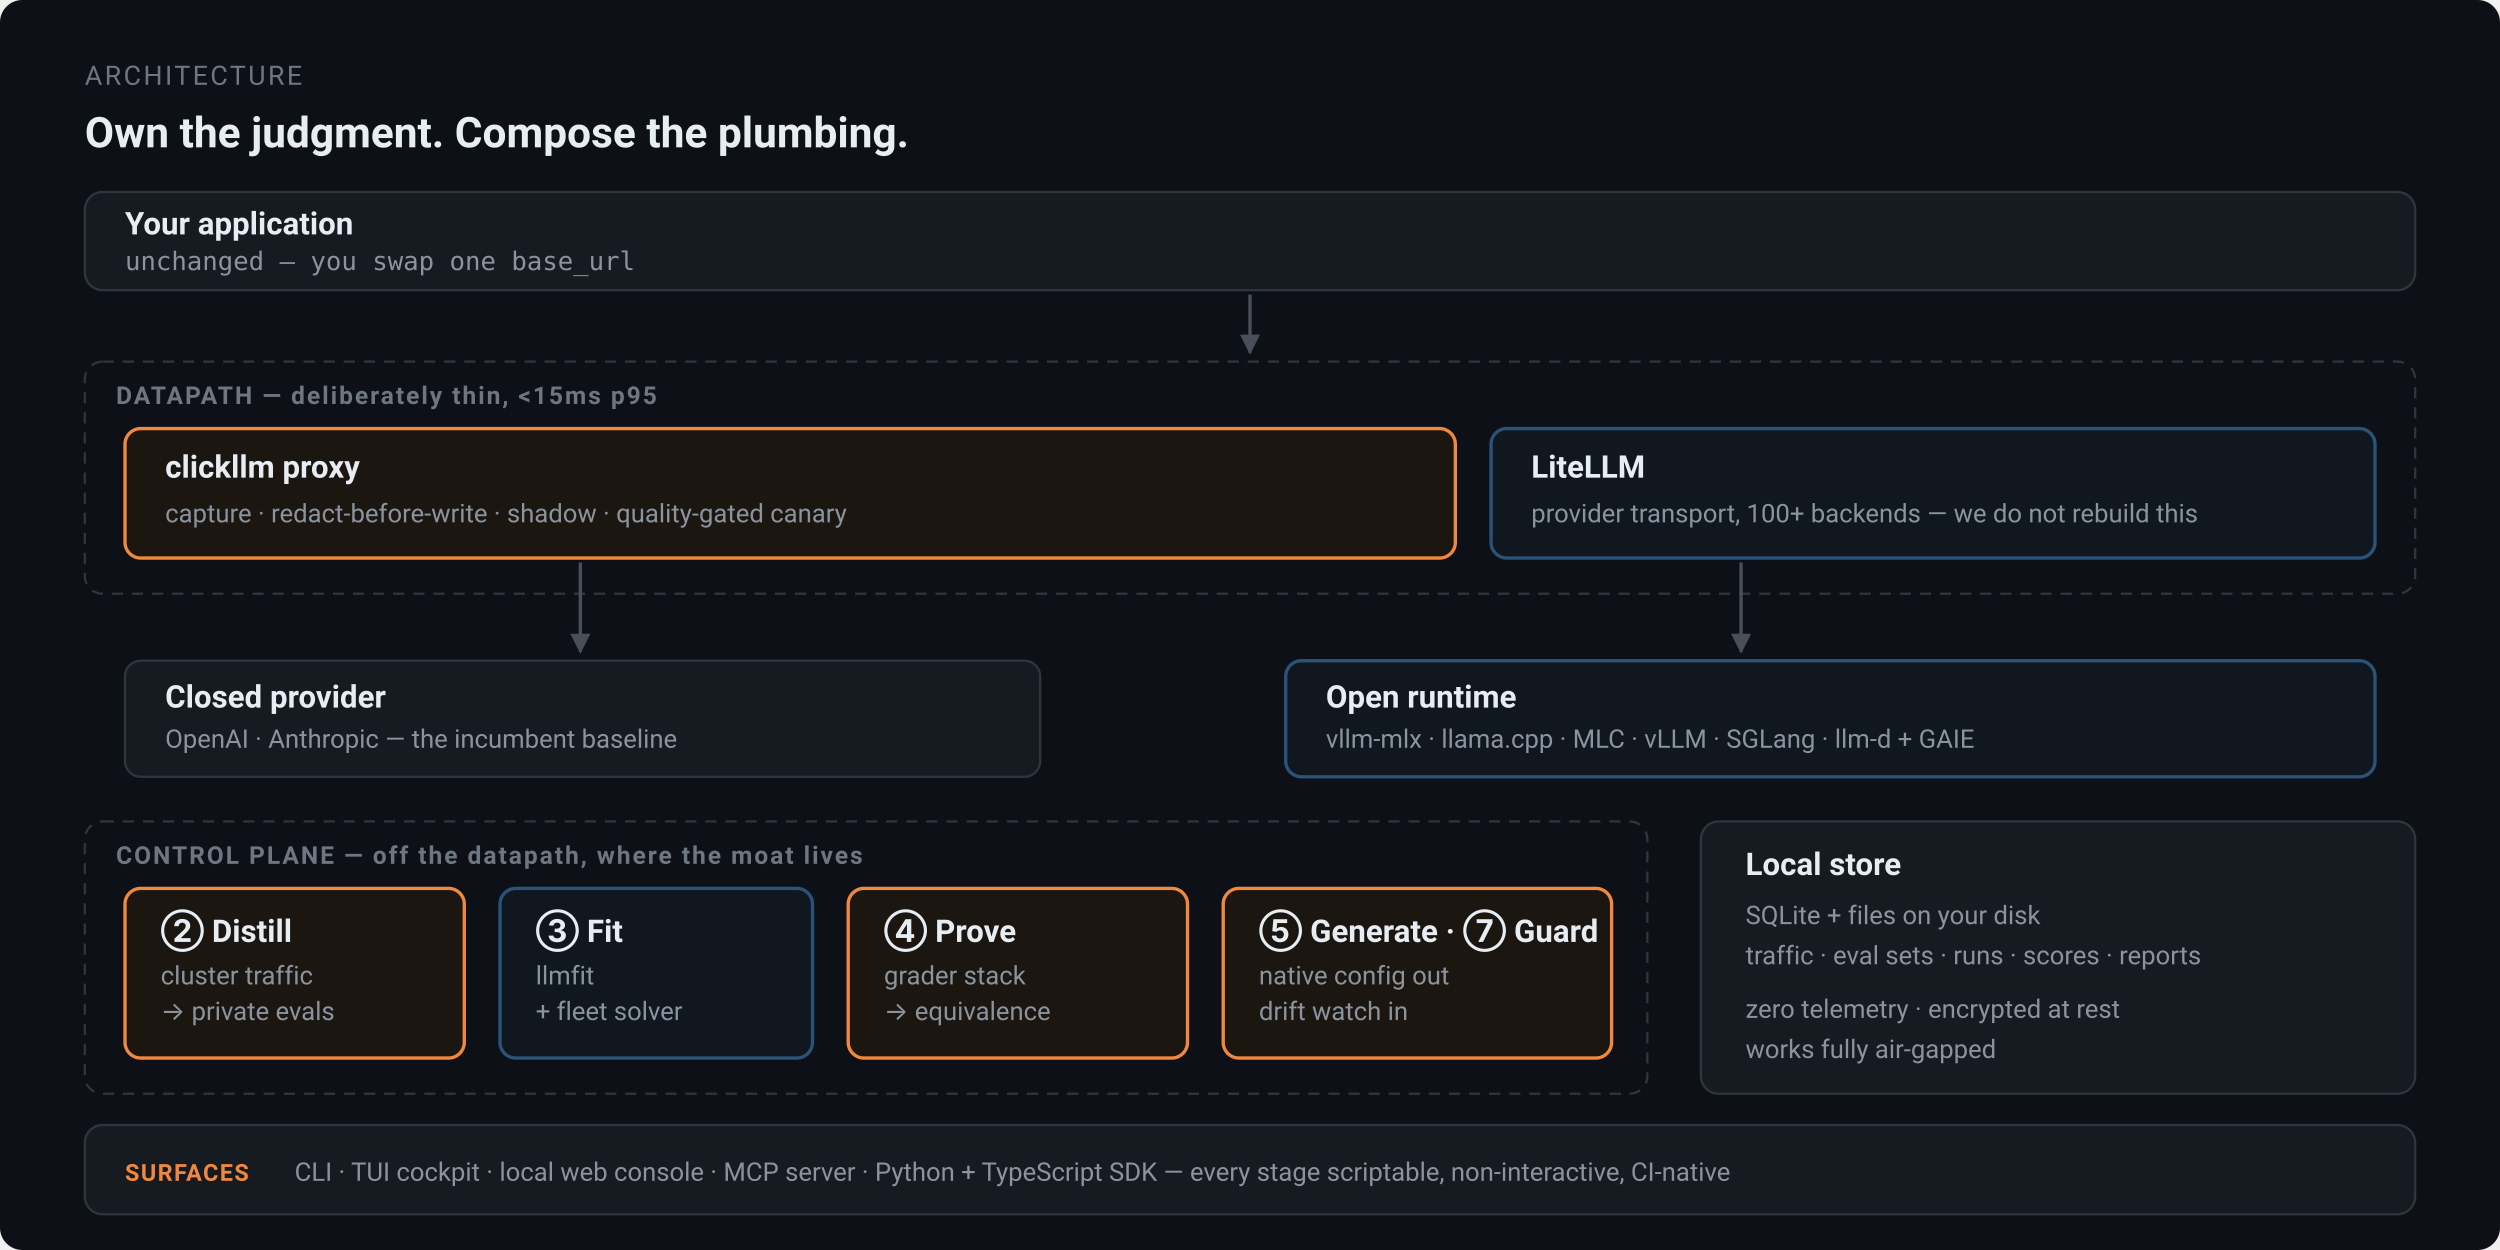
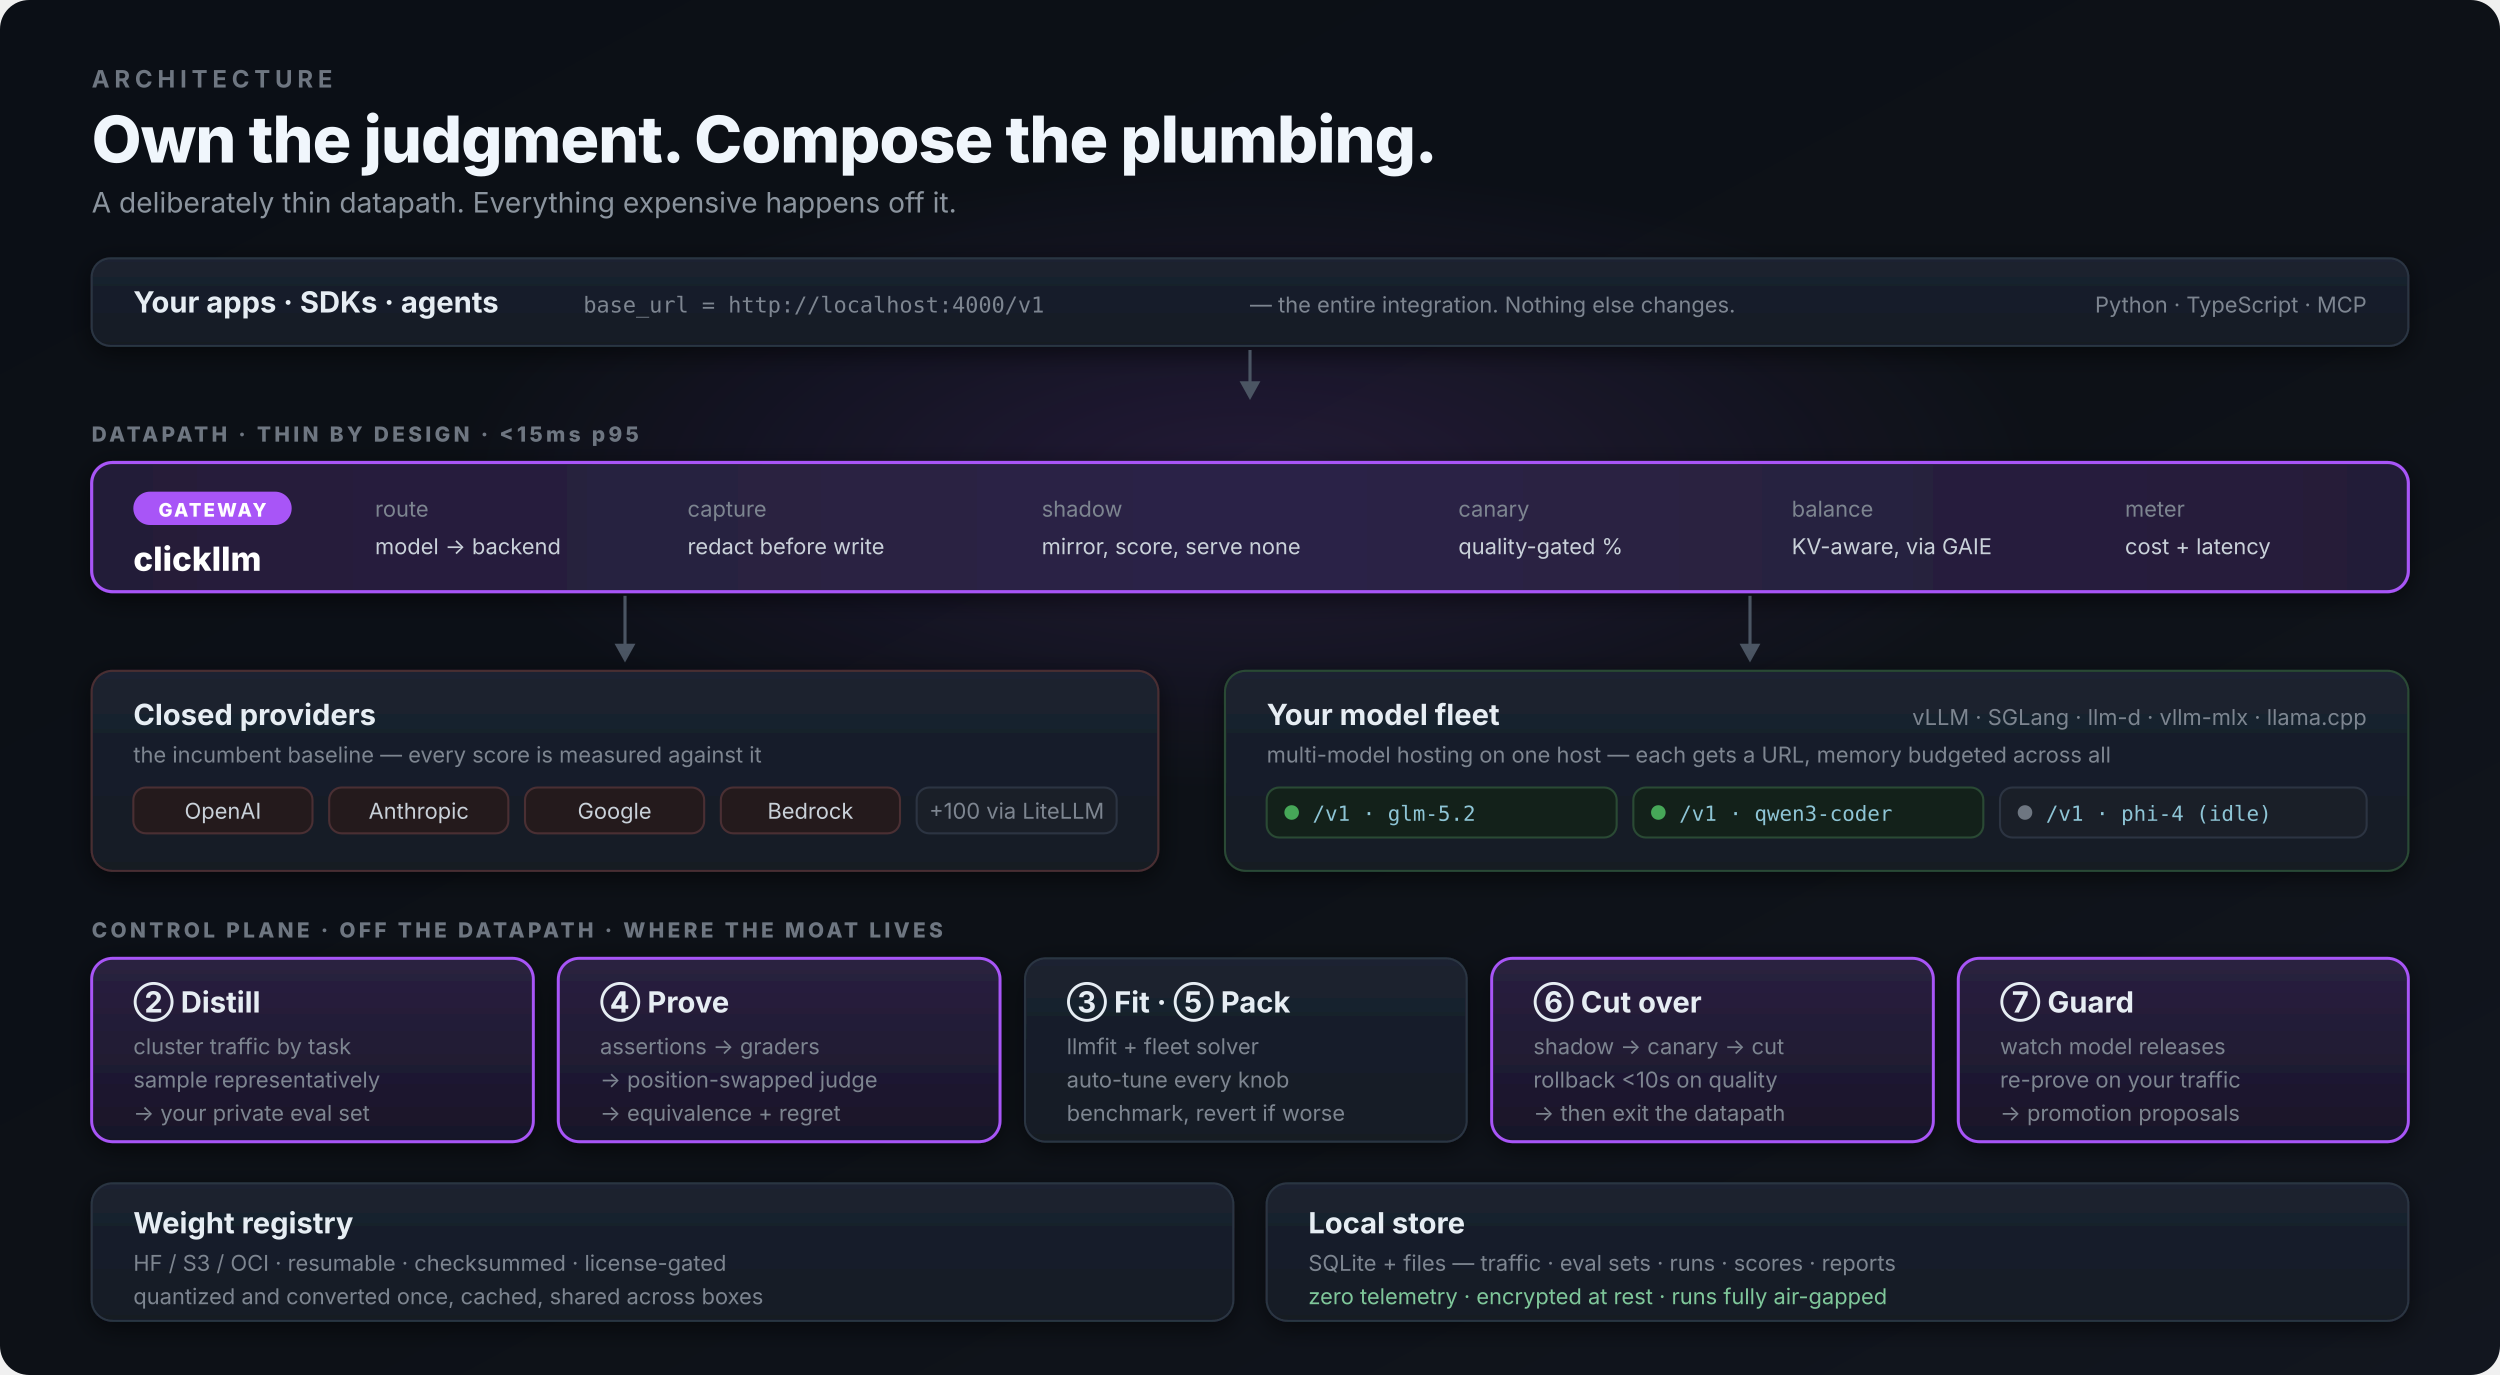
- <svg xmlns="http://www.w3.org/2000/svg" viewBox="0 0 1120 560" width="1120" height="560" role="img" aria-label="clickllm architecture: thin datapath proxy, off-path control plane, local store, and four surfaces">
+ <svg xmlns="http://www.w3.org/2000/svg" viewBox="0 0 1200 660" width="1200" height="660" role="img" aria-label="clickllm architecture: clients hit a thin OpenAI-compatible gateway that routes between closed providers and a locally hosted multi-model fleet; an off-path control plane distills, proves, packs and guards; weights and state stay on local disk.">
  <defs>
+     <linearGradient id="canvas" x1="0" y1="0" x2="1" y2="1">
+       <stop offset="0" stop-color="#0b0f16" />
+       <stop offset=".55" stop-color="#0d1117" />
+       <stop offset="1" stop-color="#12161f" />
+     </linearGradient>
+     <radialGradient id="halo" cx=".5" cy=".5" r=".5">
+       <stop offset="0" stop-color="#a855f7" stop-opacity=".14" />
+       <stop offset="1" stop-color="#a855f7" stop-opacity="0" />
+     </radialGradient>
+     <linearGradient id="card" x1="0" y1="0" x2="0" y2="1">
+       <stop offset="0" stop-color="#1b2230" />
+       <stop offset="1" stop-color="#141a24" />
+     </linearGradient>
+     <linearGradient id="ours" x1="0" y1="0" x2="0" y2="1">
+       <stop offset="0" stop-color="#2a2140" />
+       <stop offset="1" stop-color="#181528" />
+     </linearGradient>
+     <linearGradient id="gw" x1="0" y1="0" x2="1" y2="0">
+       <stop offset="0" stop-color="#241d38" />
+       <stop offset=".5" stop-color="#2c2347" />
+       <stop offset="1" stop-color="#241d38" />
+     </linearGradient>
+     <filter id="lift" x="-40%" y="-40%" width="180%" height="180%">
+       <feDropShadow dx="0" dy="3" stdDeviation="6" flood-color="#000" flood-opacity=".55" />
+     </filter>
    <style>
-       .bg    { fill: #0d1117; }
-       .card  { fill: #161b22; stroke: #30363d; stroke-width: 1; }
-       .ours  { fill: #1c1610; stroke: #f0883e; stroke-width: 1.5; }
-       .ext   { fill: #10171f; stroke: #2b5278; stroke-width: 1.5; }
-       .zone  { fill: none; stroke: #30363d; stroke-width: 1; stroke-dasharray: 5 4; }
-       .t     { font-family: ui-sans-serif, -apple-system, "Segoe UI", Roboto, sans-serif; }
-       .mono  { font-family: ui-monospace, SFMono-Regular, Menlo, monospace; }
-       .hdr   { font-size: 19px; font-weight: 700; fill: #e6edf3; }
-       .kick  { font-size: 12px; fill: #6e7681; letter-spacing: .09em; }
-       .ttl   { font-size: 14px; font-weight: 650; fill: #e6edf3; }
-       .sub   { font-size: 11.5px; fill: #8b949e; }
-       .zl    { font-size: 11px; fill: #6e7681; letter-spacing: .08em; font-weight: 600; }
-       .arr   { stroke: #484f58; stroke-width: 1.5; fill: none; }
-       .badge { font-size: 10.5px; font-weight: 700; letter-spacing: .06em; }
-     </style>
-     <marker id="b" viewBox="0 0 10 10" refX="9" refY="5" markerWidth="6" markerHeight="6" orient="auto-start-reverse">
-       <path d="M0 0 L10 5 L0 10 z" fill="#484f58" />
-     </marker>
+     .t   { font-family: ui-sans-serif,-apple-system,"Segoe UI",Inter,Roboto,sans-serif; }
+     .m   { font-family: ui-monospace,SFMono-Regular,Menlo,monospace; }
+     .kick{ font-size:11.5px; fill:#6e7681; letter-spacing:.20em; font-weight:700; }
+     .h1  { font-size:31px; font-weight:800; fill:#f0f6fc; letter-spacing:-.015em; }
+     .lede{ font-size:13.5px; fill:#8b949e; }
+     .zone{ font-size:10px; font-weight:800; letter-spacing:.16em; fill:#6e7681; }
+     .ttl { font-size:14px; font-weight:700; fill:#e6edf3; }
+     .ttlB{ font-size:16px; font-weight:800; fill:#fff; }
+     .cap { font-size:10.5px; fill:#7d8590; }
+     .url { font-size:10px; fill:#8ec5d6; }
+     .tag { font-size:9px; font-weight:800; letter-spacing:.11em; }
+     .ok  { font-size:10.5px; fill:#7fc79a; }
+   </style>
  </defs>
-   <rect class="bg" width="1120" height="560" rx="10" />
-   <text class="t kick" x="38" y="38">ARCHITECTURE</text>
-   <text class="t hdr" x="38" y="66">Own the judgment. Compose the plumbing.</text>
-   <rect class="card" x="38" y="86" width="1044" height="44" rx="8" />
-   <text class="t ttl" x="56" y="105">Your application</text>
-   <text class="t mono sub" x="56" y="121">unchanged — you swap one base_url</text>
-   <path class="arr" d="M560 132 V158" marker-end="url(#b)" />
-   <rect class="zone" x="38" y="162" width="1044" height="104" rx="8" />
-   <text class="t zl" x="52" y="181">DATAPATH — deliberately thin, &lt;15ms p95</text>
-   <rect class="ours" x="56" y="192" width="596" height="58" rx="7" />
-   <text class="t ttl" x="74" y="214">clickllm proxy</text>
-   <text class="t sub" x="74" y="234">capture · redact-before-write · shadow · quality-gated canary</text>
-   <rect class="ext" x="668" y="192" width="396" height="58" rx="7" />
-   <text class="t ttl" x="686" y="214">LiteLLM</text>
-   <text class="t sub" x="686" y="234">provider transport, 100+ backends — we do not rebuild this</text>
-   <path class="arr" d="M260 252 V292" marker-end="url(#b)" />
-   <path class="arr" d="M780 252 V292" marker-end="url(#b)" />
-   <rect class="card" x="56" y="296" width="410" height="52" rx="7" />
-   <text class="t ttl" x="74" y="317">Closed provider</text>
-   <text class="t sub" x="74" y="335">OpenAI · Anthropic — the incumbent baseline</text>
-   <rect class="ext" x="576" y="296" width="488" height="52" rx="7" />
-   <text class="t ttl" x="594" y="317">Open runtime</text>
-   <text class="t sub" x="594" y="335">vllm-mlx · llama.cpp · MLC · vLLM · SGLang · llm-d + GAIE</text>
-   <rect class="zone" x="38" y="368" width="700" height="122" rx="8" />
-   <text class="t zl" x="52" y="387">CONTROL PLANE — off the datapath, where the moat lives</text>
-   <rect class="ours" x="56" y="398" width="152" height="76" rx="7" />
-   <text class="t ttl" x="72" y="422">② Distill</text>
-   <text class="t sub" x="72" y="441">cluster traffic</text>
-   <text class="t sub" x="72" y="457">→ private evals</text>
-   <rect class="ext" x="224" y="398" width="140" height="76" rx="7" />
-   <text class="t ttl" x="240" y="422">③ Fit</text>
-   <text class="t sub" x="240" y="441">llmfit</text>
-   <text class="t sub" x="240" y="457">+ fleet solver</text>
-   <rect class="ours" x="380" y="398" width="152" height="76" rx="7" />
-   <text class="t ttl" x="396" y="422">④ Prove</text>
-   <text class="t sub" x="396" y="441">grader stack</text>
-   <text class="t sub" x="396" y="457">→ equivalence</text>
-   <rect class="ours" x="548" y="398" width="174" height="76" rx="7" />
-   <text class="t ttl" x="564" y="422">⑤ Generate · ⑦ Guard</text>
-   <text class="t sub" x="564" y="441">native config out</text>
-   <text class="t sub" x="564" y="457">drift watch in</text>
-   <rect class="card" x="762" y="368" width="320" height="122" rx="8" />
-   <text class="t ttl" x="782" y="392">Local store</text>
-   <text class="t sub" x="782" y="414">SQLite + files on your disk</text>
-   <text class="t sub" x="782" y="432">traffic · eval sets · runs · scores · reports</text>
-   <text class="t sub" x="782" y="456" fill="#3fb950">zero telemetry · encrypted at rest</text>
-   <text class="t sub" x="782" y="474" fill="#3fb950">works fully air-gapped</text>
-   <rect class="card" x="38" y="504" width="1044" height="40" rx="8" />
-   <text class="t badge" x="56" y="529" fill="#f0883e">SURFACES</text>
-   <text class="t sub" x="132" y="529">CLI  ·  TUI cockpit  ·  local web console  ·  MCP server  ·  Python + TypeScript SDK  —  every stage scriptable, non-interactive, CI-native</text>
+   <rect width="1200" height="660" rx="14" fill="url(#canvas)" />
+   <ellipse cx="600" cy="230" rx="380" ry="150" fill="url(#halo)" />
+   <text class="t kick" x="44" y="42">ARCHITECTURE</text>
+   <text class="t h1" x="44" y="78">Own the judgment. Compose the plumbing.</text>
+   <text class="t lede" x="44" y="102">A deliberately thin datapath. Everything expensive happens off it.</text>
+   <g filter="url(#lift)">
+     <rect x="44" y="124" width="1112" height="42" rx="9" fill="url(#card)" stroke="#2c3442" />
+   </g>
+   <text class="t ttl" x="64" y="150">Your apps · SDKs · agents</text>
+   <text class="t cap m" x="280" y="150">base_url = http://localhost:4000/v1</text>
+   <text class="t cap" x="600" y="150">— the entire integration. Nothing else changes.</text>
+   <text class="t cap" x="1136" y="150" text-anchor="end">Python · TypeScript · MCP</text>
+   <path d="M600 168 V186" stroke="#4b5563" stroke-width="1.5" />
+   <path d="M600 192 l-5 -9 h10 z" fill="#4b5563" />
+   <text class="t zone" x="44" y="212">DATAPATH · THIN BY DESIGN · &lt;15ms p95</text>
+   <g filter="url(#lift)">
+     <rect x="44" y="222" width="1112" height="62" rx="10" fill="url(#gw)" stroke="#a855f7" stroke-width="1.5" />
+   </g>
+   <rect x="64" y="236" width="76" height="16" rx="8" fill="#a855f7" />
+   <text class="t tag" x="102" y="248" text-anchor="middle" fill="#fff">GATEWAY</text>
+   <text class="t ttlB" x="64" y="274">clickllm</text>
+   <g class="t cap">
+     <text x="180" y="248">route</text>
+     <text x="180" y="266" fill="#c9d1d9">model → backend</text>
+     <text x="330" y="248">capture</text>
+     <text x="330" y="266" fill="#c9d1d9">redact before write</text>
+     <text x="500" y="248">shadow</text>
+     <text x="500" y="266" fill="#c9d1d9">mirror, score, serve none</text>
+     <text x="700" y="248">canary</text>
+     <text x="700" y="266" fill="#c9d1d9">quality-gated %</text>
+     <text x="860" y="248">balance</text>
+     <text x="860" y="266" fill="#c9d1d9">KV-aware, via GAIE</text>
+     <text x="1020" y="248">meter</text>
+     <text x="1020" y="266" fill="#c9d1d9">cost + latency</text>
+   </g>
+   <path d="M300 286 V312" stroke="#4b5563" stroke-width="1.5" />
+   <path d="M300 318 l-5 -9 h10 z" fill="#4b5563" />
+   <path d="M840 286 V312" stroke="#4b5563" stroke-width="1.5" />
+   <path d="M840 318 l-5 -9 h10 z" fill="#4b5563" />
+   <g filter="url(#lift)">
+     <rect x="44" y="322" width="512" height="96" rx="10" fill="url(#card)" stroke="#4a2f33" />
+   </g>
+   <text class="t ttl" x="64" y="348">Closed providers</text>
+   <text class="t cap" x="64" y="366">the incumbent baseline — every score is measured against it</text>
+   <g class="t cap">
+     <rect x="64" y="378" width="86" height="22" rx="6" fill="#241a1c" stroke="#4a2f33" />
+     <text x="107" y="393" text-anchor="middle" fill="#c9d1d9">OpenAI</text>
+     <rect x="158" y="378" width="86" height="22" rx="6" fill="#241a1c" stroke="#4a2f33" />
+     <text x="201" y="393" text-anchor="middle" fill="#c9d1d9">Anthropic</text>
+     <rect x="252" y="378" width="86" height="22" rx="6" fill="#241a1c" stroke="#4a2f33" />
+     <text x="295" y="393" text-anchor="middle" fill="#c9d1d9">Google</text>
+     <rect x="346" y="378" width="86" height="22" rx="6" fill="#241a1c" stroke="#4a2f33" />
+     <text x="389" y="393" text-anchor="middle" fill="#c9d1d9">Bedrock</text>
+     <rect x="440" y="378" width="96" height="22" rx="6" fill="#1a1f28" stroke="#2c3442" />
+     <text x="488" y="393" text-anchor="middle">+100 via LiteLLM</text>
+   </g>
+   <g filter="url(#lift)">
+     <rect x="588" y="322" width="568" height="96" rx="10" fill="url(#card)" stroke="#2a4a34" />
+   </g>
+   <text class="t ttl" x="608" y="348">Your model fleet</text>
+   <text class="t cap" x="608" y="366">multi-model hosting on one host — each gets a URL, memory budgeted across all</text>
+   <g class="t">
+     <rect x="608" y="378" width="168" height="24" rx="6" fill="#13211a" stroke="#2a4a34" />
+     <circle cx="620" cy="390" r="3.5" fill="#46a758" />
+     <text class="url m" x="630" y="394">/v1 · glm-5.2</text>
+     <rect x="784" y="378" width="168" height="24" rx="6" fill="#13211a" stroke="#2a4a34" />
+     <circle cx="796" cy="390" r="3.5" fill="#46a758" />
+     <text class="url m" x="806" y="394">/v1 · qwen3-coder</text>
+     <rect x="960" y="378" width="176" height="24" rx="6" fill="#1a1f28" stroke="#2c3442" />
+     <circle cx="972" cy="390" r="3.5" fill="#6e7681" />
+     <text class="url m" x="982" y="394" fill="#7d8590">/v1 · phi-4 (idle)</text>
+   </g>
+   <text class="t cap" x="1136" y="348" text-anchor="end">vLLM · SGLang · llm-d · vllm-mlx · llama.cpp</text>
+   <text class="t zone" x="44" y="450">CONTROL PLANE · OFF THE DATAPATH · WHERE THE MOAT LIVES</text>
+   <g filter="url(#lift)">
+     <rect x="44" y="460" width="212" height="88" rx="10" fill="url(#ours)" stroke="#a855f7" stroke-width="1.4" />
+     <rect x="268" y="460" width="212" height="88" rx="10" fill="url(#ours)" stroke="#a855f7" stroke-width="1.4" />
+     <rect x="492" y="460" width="212" height="88" rx="10" fill="url(#card)" stroke="#2c3442" />
+     <rect x="716" y="460" width="212" height="88" rx="10" fill="url(#ours)" stroke="#a855f7" stroke-width="1.4" />
+     <rect x="940" y="460" width="216" height="88" rx="10" fill="url(#ours)" stroke="#a855f7" stroke-width="1.4" />
+   </g>
+   <g class="t">
+     <text class="ttl" x="64" y="486">② Distill</text>
+     <text class="cap" x="64" y="506">cluster traffic by task</text>
+     <text class="cap" x="64" y="522">sample representatively</text>
+     <text class="cap" x="64" y="538" fill="#c9a6f5">→ your private eval set</text>
+     <text class="ttl" x="288" y="486">④ Prove</text>
+     <text class="cap" x="288" y="506">assertions → graders</text>
+     <text class="cap" x="288" y="522">→ position-swapped judge</text>
+     <text class="cap" x="288" y="538" fill="#c9a6f5">→ equivalence + regret</text>
+     <text class="ttl" x="512" y="486">③ Fit · ⑤ Pack</text>
+     <text class="cap" x="512" y="506">llmfit + fleet solver</text>
+     <text class="cap" x="512" y="522">auto-tune every knob</text>
+     <text class="cap" x="512" y="538">benchmark, revert if worse</text>
+     <text class="ttl" x="736" y="486">⑥ Cut over</text>
+     <text class="cap" x="736" y="506">shadow → canary → cut</text>
+     <text class="cap" x="736" y="522">rollback &lt;10s on quality</text>
+     <text class="cap" x="736" y="538" fill="#c9a6f5">→ then exit the datapath</text>
+     <text class="ttl" x="960" y="486">⑦ Guard</text>
+     <text class="cap" x="960" y="506">watch model releases</text>
+     <text class="cap" x="960" y="522">re-prove on your traffic</text>
+     <text class="cap" x="960" y="538" fill="#c9a6f5">→ promotion proposals</text>
+   </g>
+   <g filter="url(#lift)">
+     <rect x="44" y="568" width="548" height="66" rx="10" fill="url(#card)" stroke="#2c3442" />
+     <rect x="608" y="568" width="548" height="66" rx="10" fill="url(#card)" stroke="#2c3442" />
+   </g>
+   <text class="t ttl" x="64" y="592">Weight registry</text>
+   <text class="t cap" x="64" y="610">HF / S3 / OCI · resumable · checksummed · license-gated</text>
+   <text class="t cap" x="64" y="626">quantized and converted once, cached, shared across boxes</text>
+   <text class="t ttl" x="628" y="592">Local store</text>
+   <text class="t cap" x="628" y="610">SQLite + files — traffic · eval sets · runs · scores · reports</text>
+   <text class="t ok" x="628" y="626">zero telemetry · encrypted at rest · runs fully air-gapped</text>
</svg>
